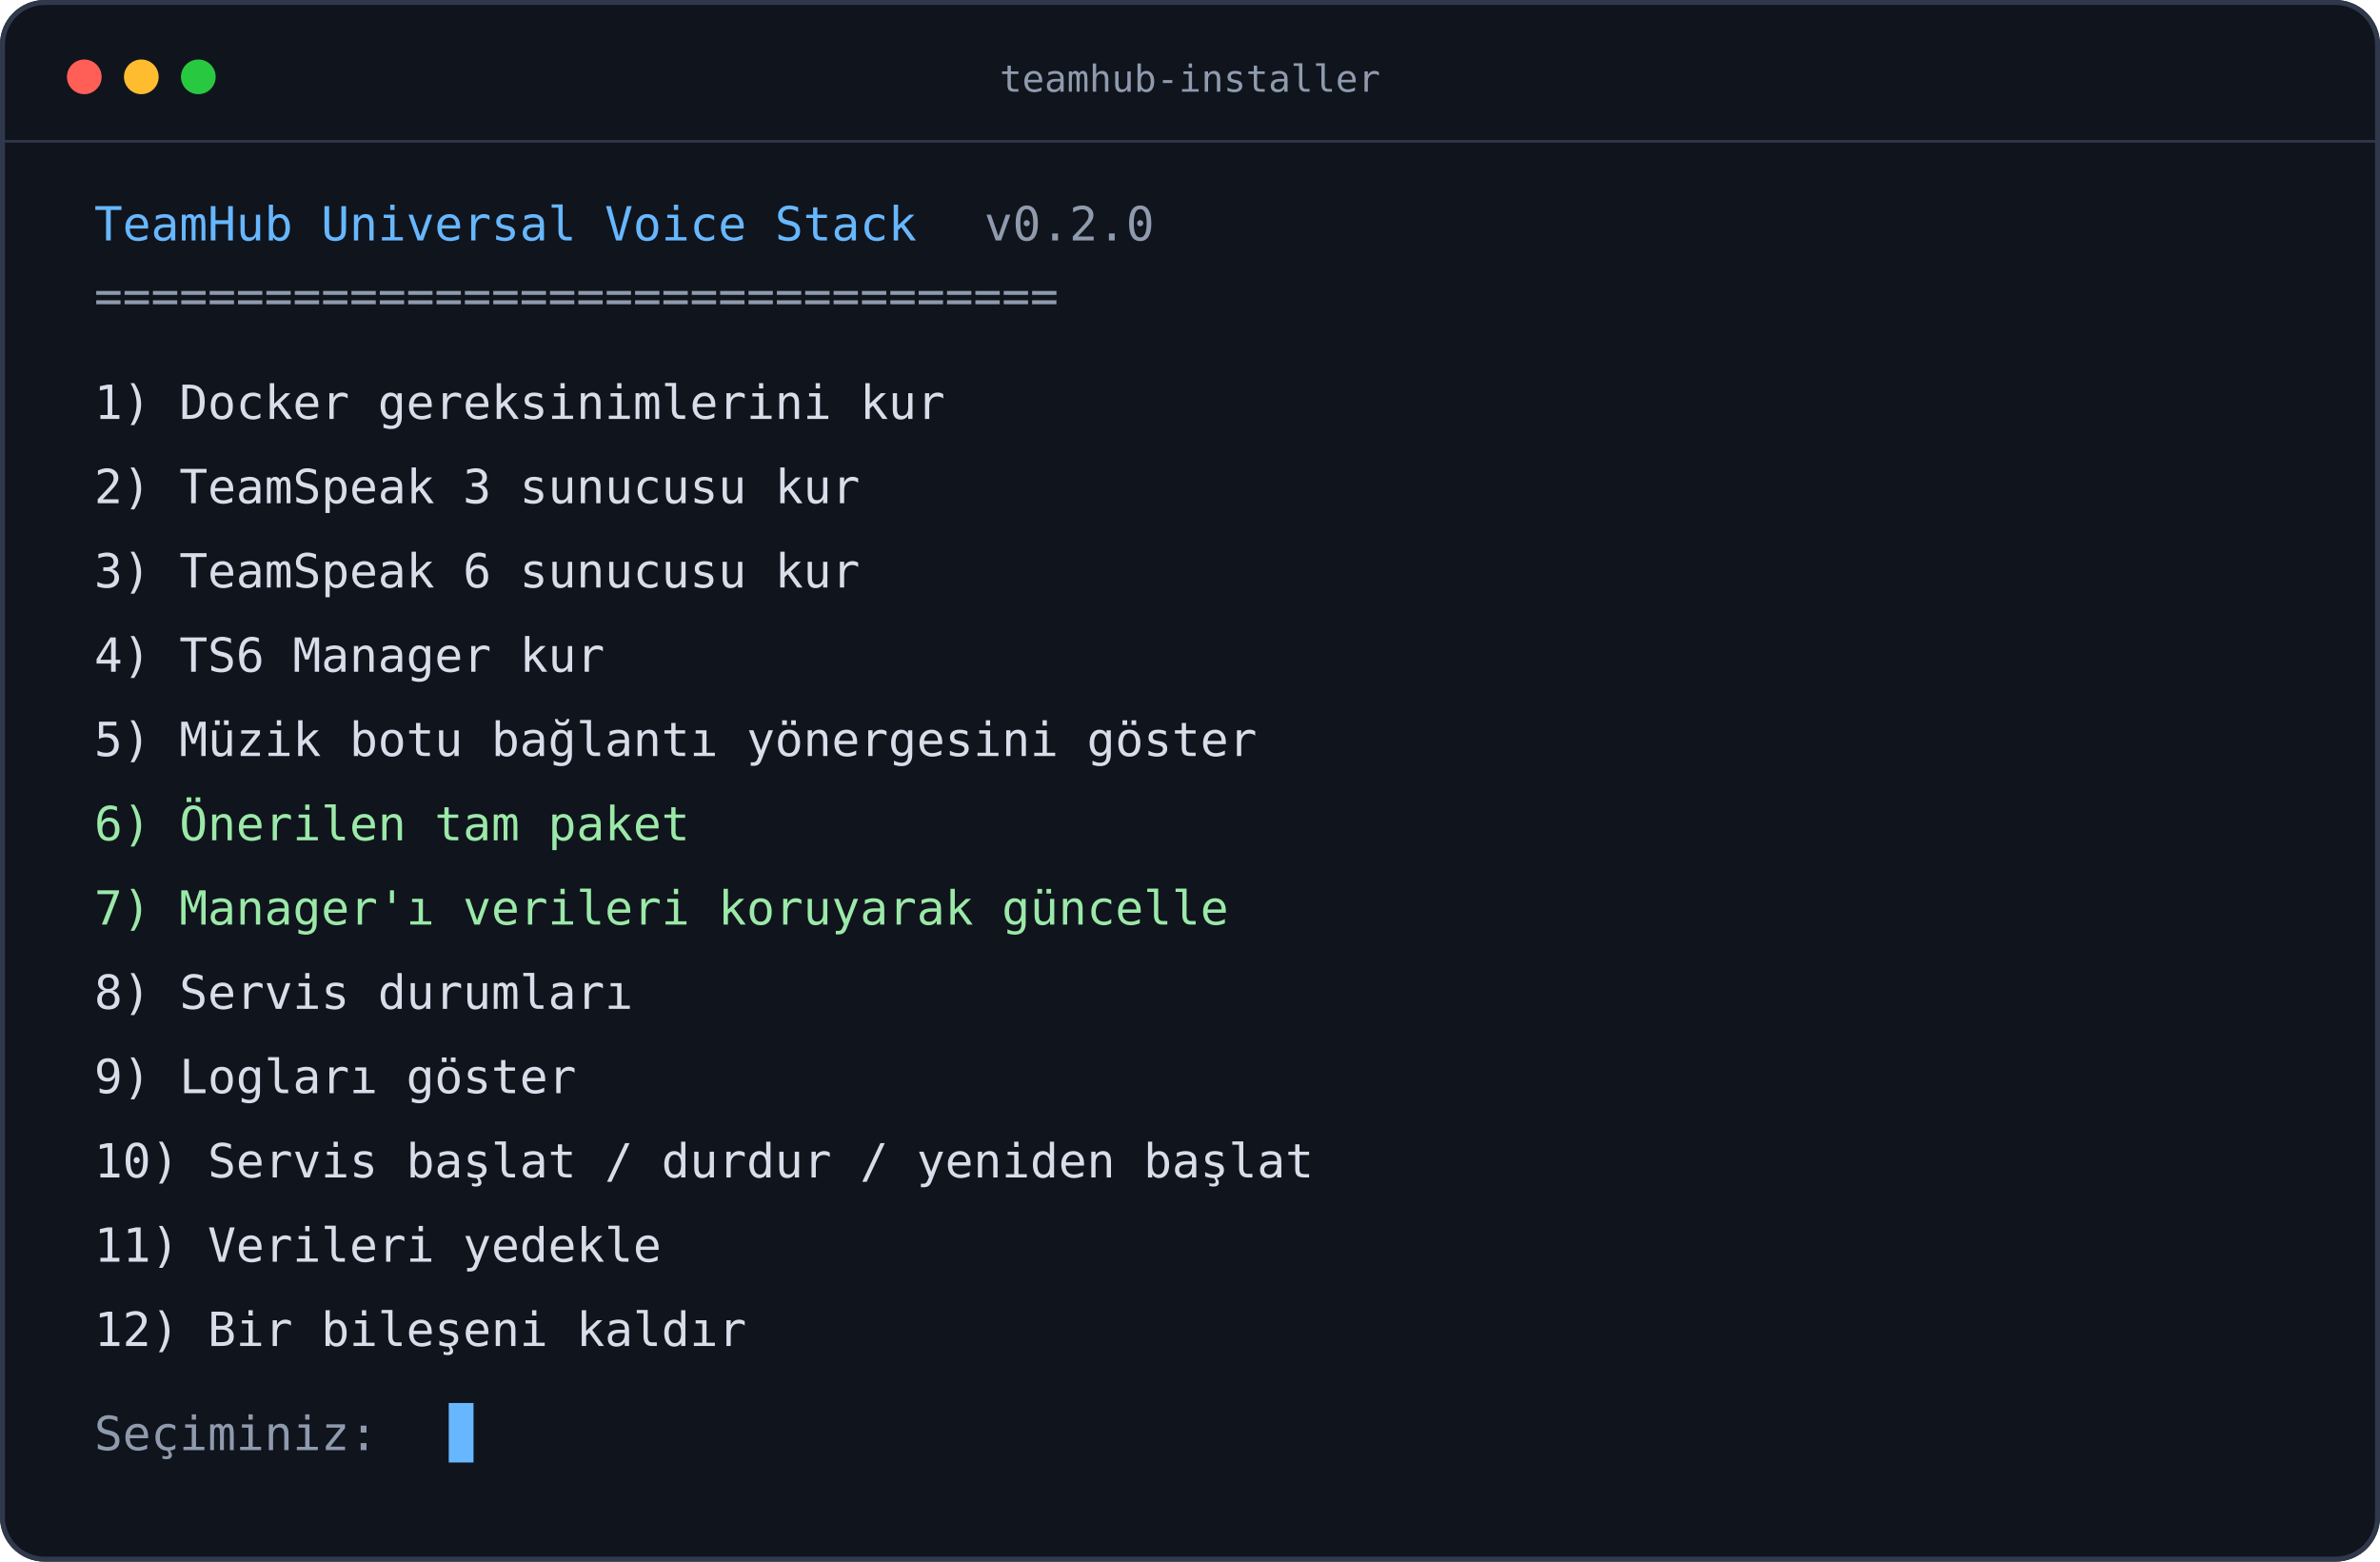
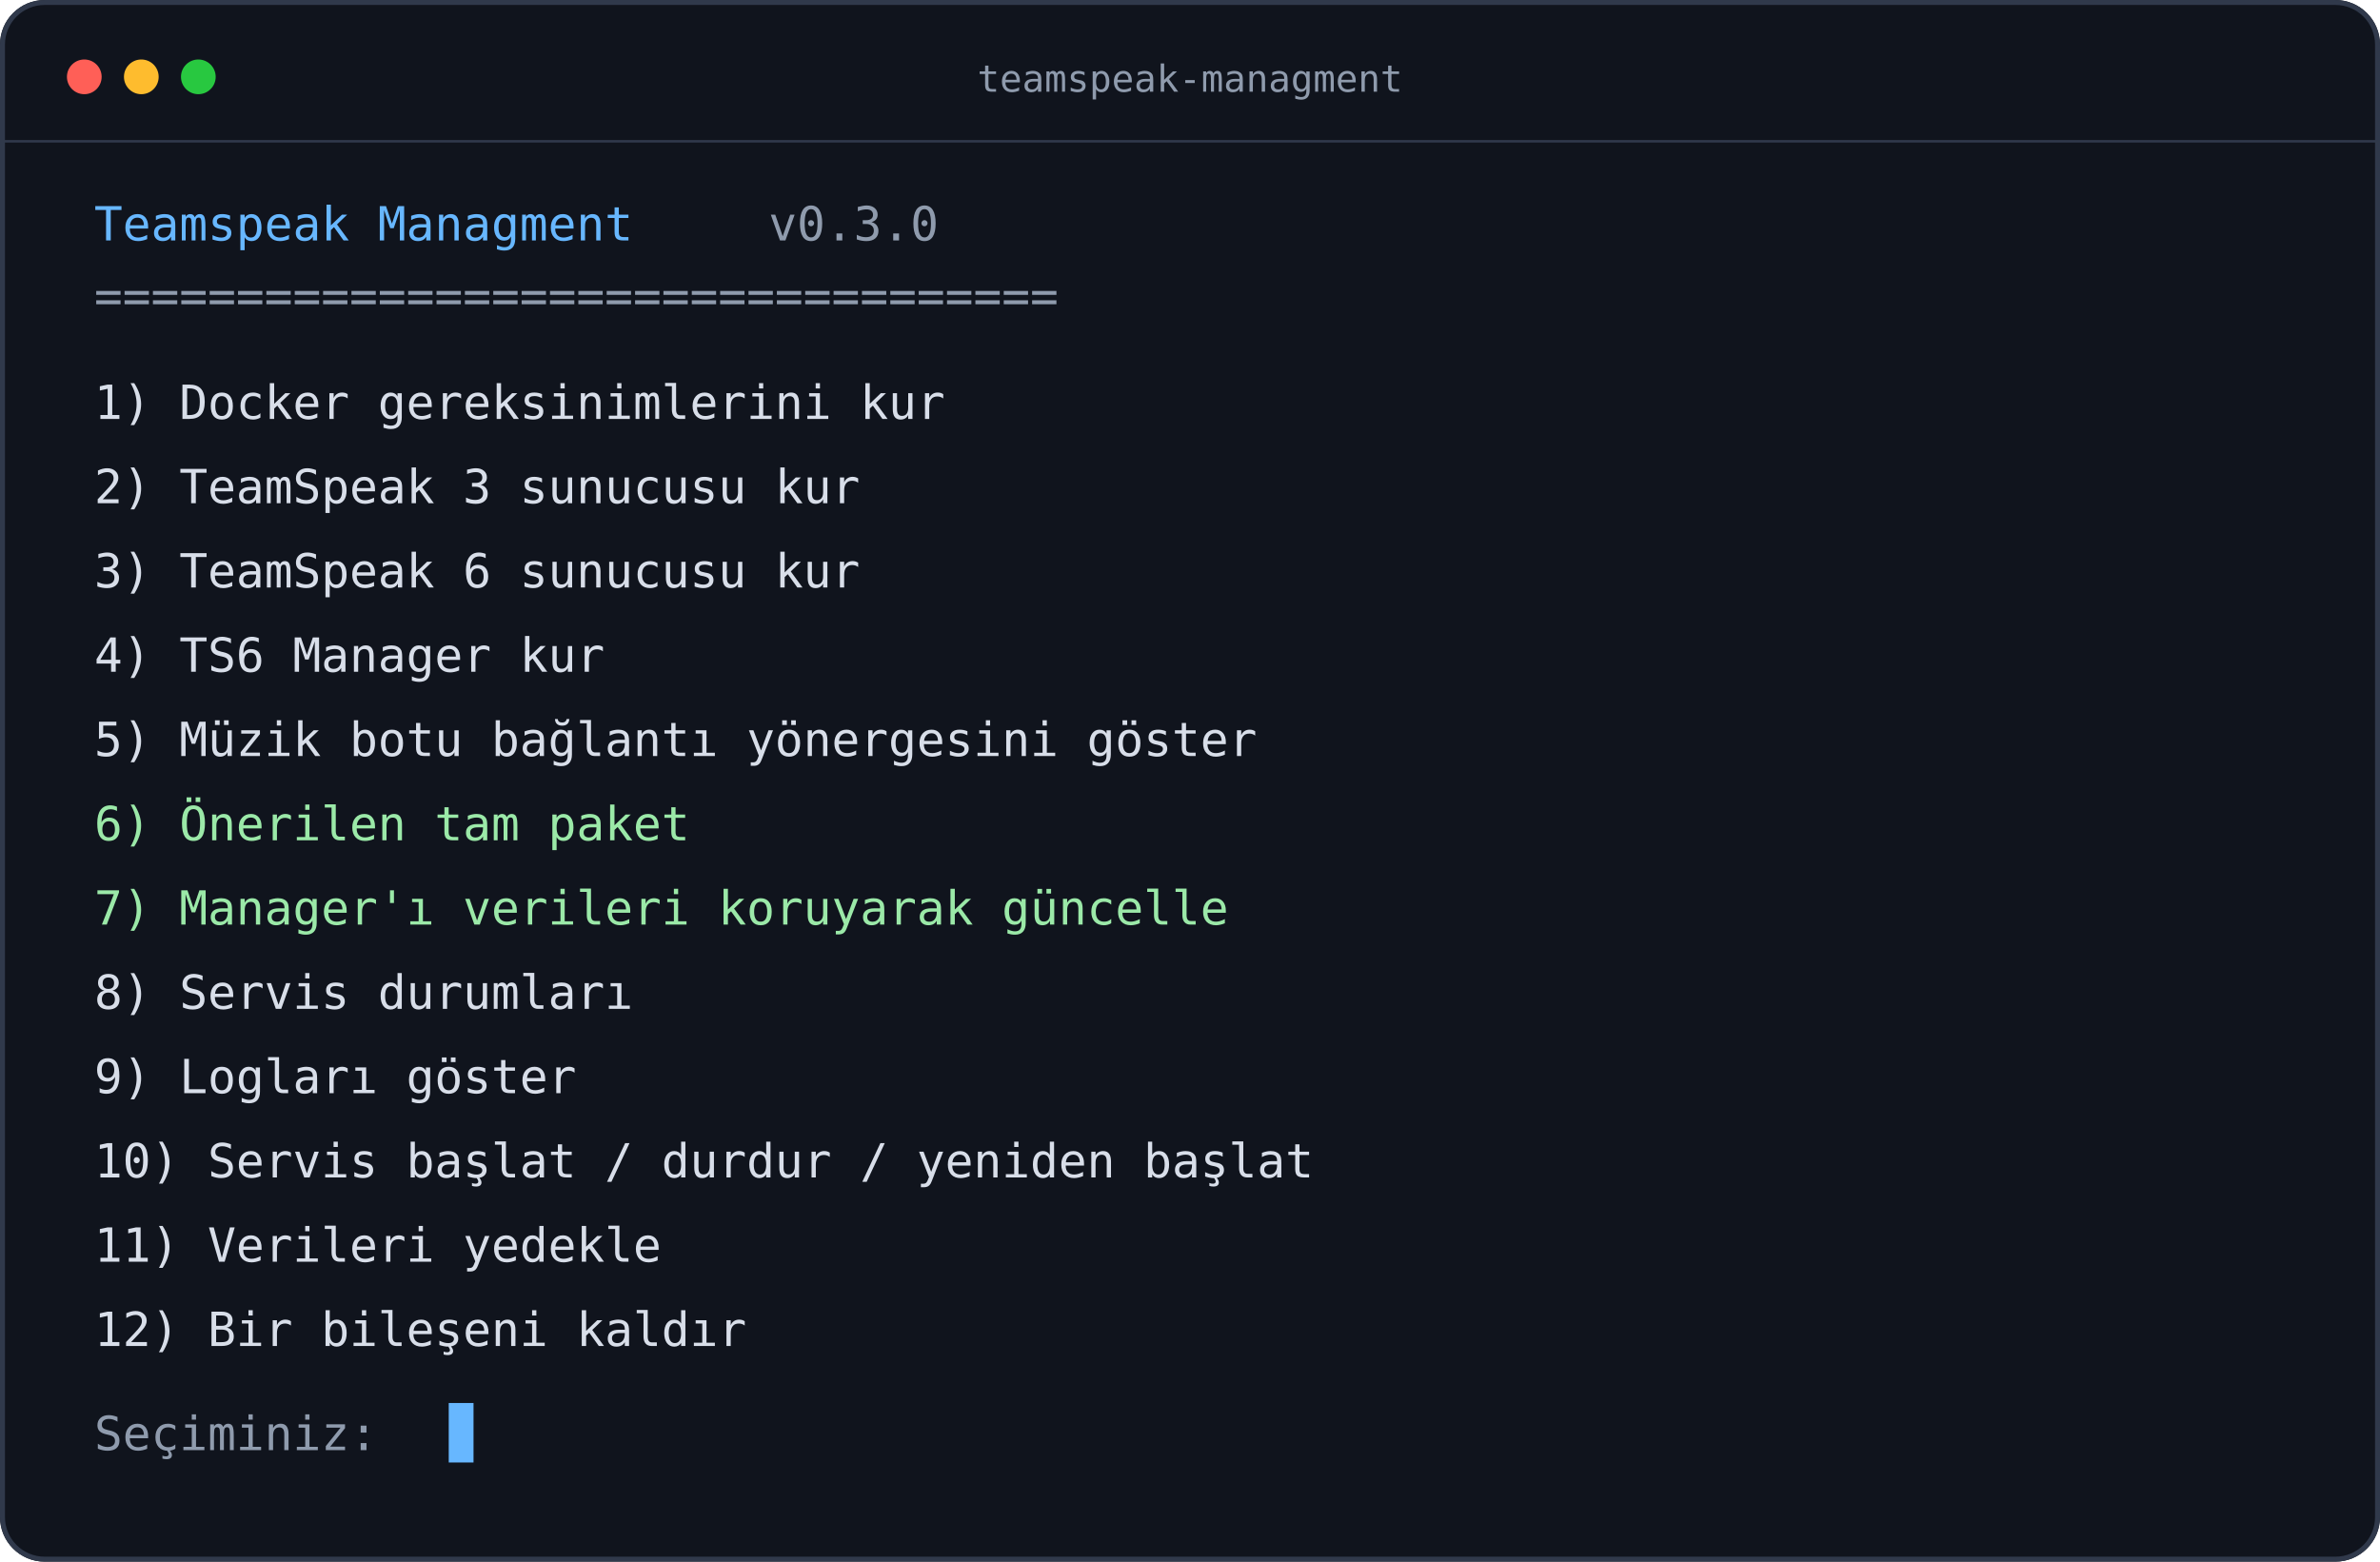
<svg xmlns="http://www.w3.org/2000/svg" width="960" height="630" viewBox="0 0 960 630" role="img" aria-labelledby="title desc">
  <rect width="960" height="630" rx="18" fill="#10141d" />
  <rect x="1" y="1" width="958" height="628" rx="17" fill="none" stroke="#30394b" stroke-width="2" />
  <circle cx="34" cy="31" r="7" fill="#ff5f57" />
  <circle cx="57" cy="31" r="7" fill="#febc2e" />
  <circle cx="80" cy="31" r="7" fill="#28c840" />
-   <text x="480" y="37" text-anchor="middle" fill="#8f9bad" font-family="Consolas,monospace" font-size="15">teamhub-installer</text>
+   <text x="480" y="37" text-anchor="middle" fill="#8f9bad" font-family="Consolas,monospace" font-size="15">teamspeak-managment</text>
  <line x1="0" y1="57" x2="960" y2="57" stroke="#30394b" />
  <g font-family="Consolas,monospace" font-size="19">
-     <text x="38" y="97" fill="#67b7ff">TeamHub Universal Voice Stack</text>
-     <text x="397" y="97" fill="#8f9bad">v0.2.0</text>
+     <text x="38" y="97" fill="#67b7ff">Teamspeak Managment</text>
+     <text x="310" y="97" fill="#8f9bad">v0.3.0</text>
    <text x="38" y="126" fill="#8f9bad">==================================</text>
    <text x="38" y="169" fill="#d8dee9">1) Docker gereksinimlerini kur</text>
    <text x="38" y="203" fill="#d8dee9">2) TeamSpeak 3 sunucusu kur</text>
    <text x="38" y="237" fill="#d8dee9">3) TeamSpeak 6 sunucusu kur</text>
    <text x="38" y="271" fill="#d8dee9">4) TS6 Manager kur</text>
    <text x="38" y="305" fill="#d8dee9">5) Müzik botu bağlantı yönergesini göster</text>
    <text x="38" y="339" fill="#9be9a8">6) Önerilen tam paket</text>
    <text x="38" y="373" fill="#9be9a8">7) Manager'ı verileri koruyarak güncelle</text>
    <text x="38" y="407" fill="#d8dee9">8) Servis durumları</text>
    <text x="38" y="441" fill="#d8dee9">9) Logları göster</text>
    <text x="38" y="475" fill="#d8dee9">10) Servis başlat / durdur / yeniden başlat</text>
    <text x="38" y="509" fill="#d8dee9">11) Verileri yedekle</text>
    <text x="38" y="543" fill="#d8dee9">12) Bir bileşeni kaldır</text>
    <text x="38" y="585" fill="#8f9bad">Seçiminiz:</text>
    <rect x="181" y="566" width="10" height="24" fill="#67b7ff" />
  </g>
</svg>
